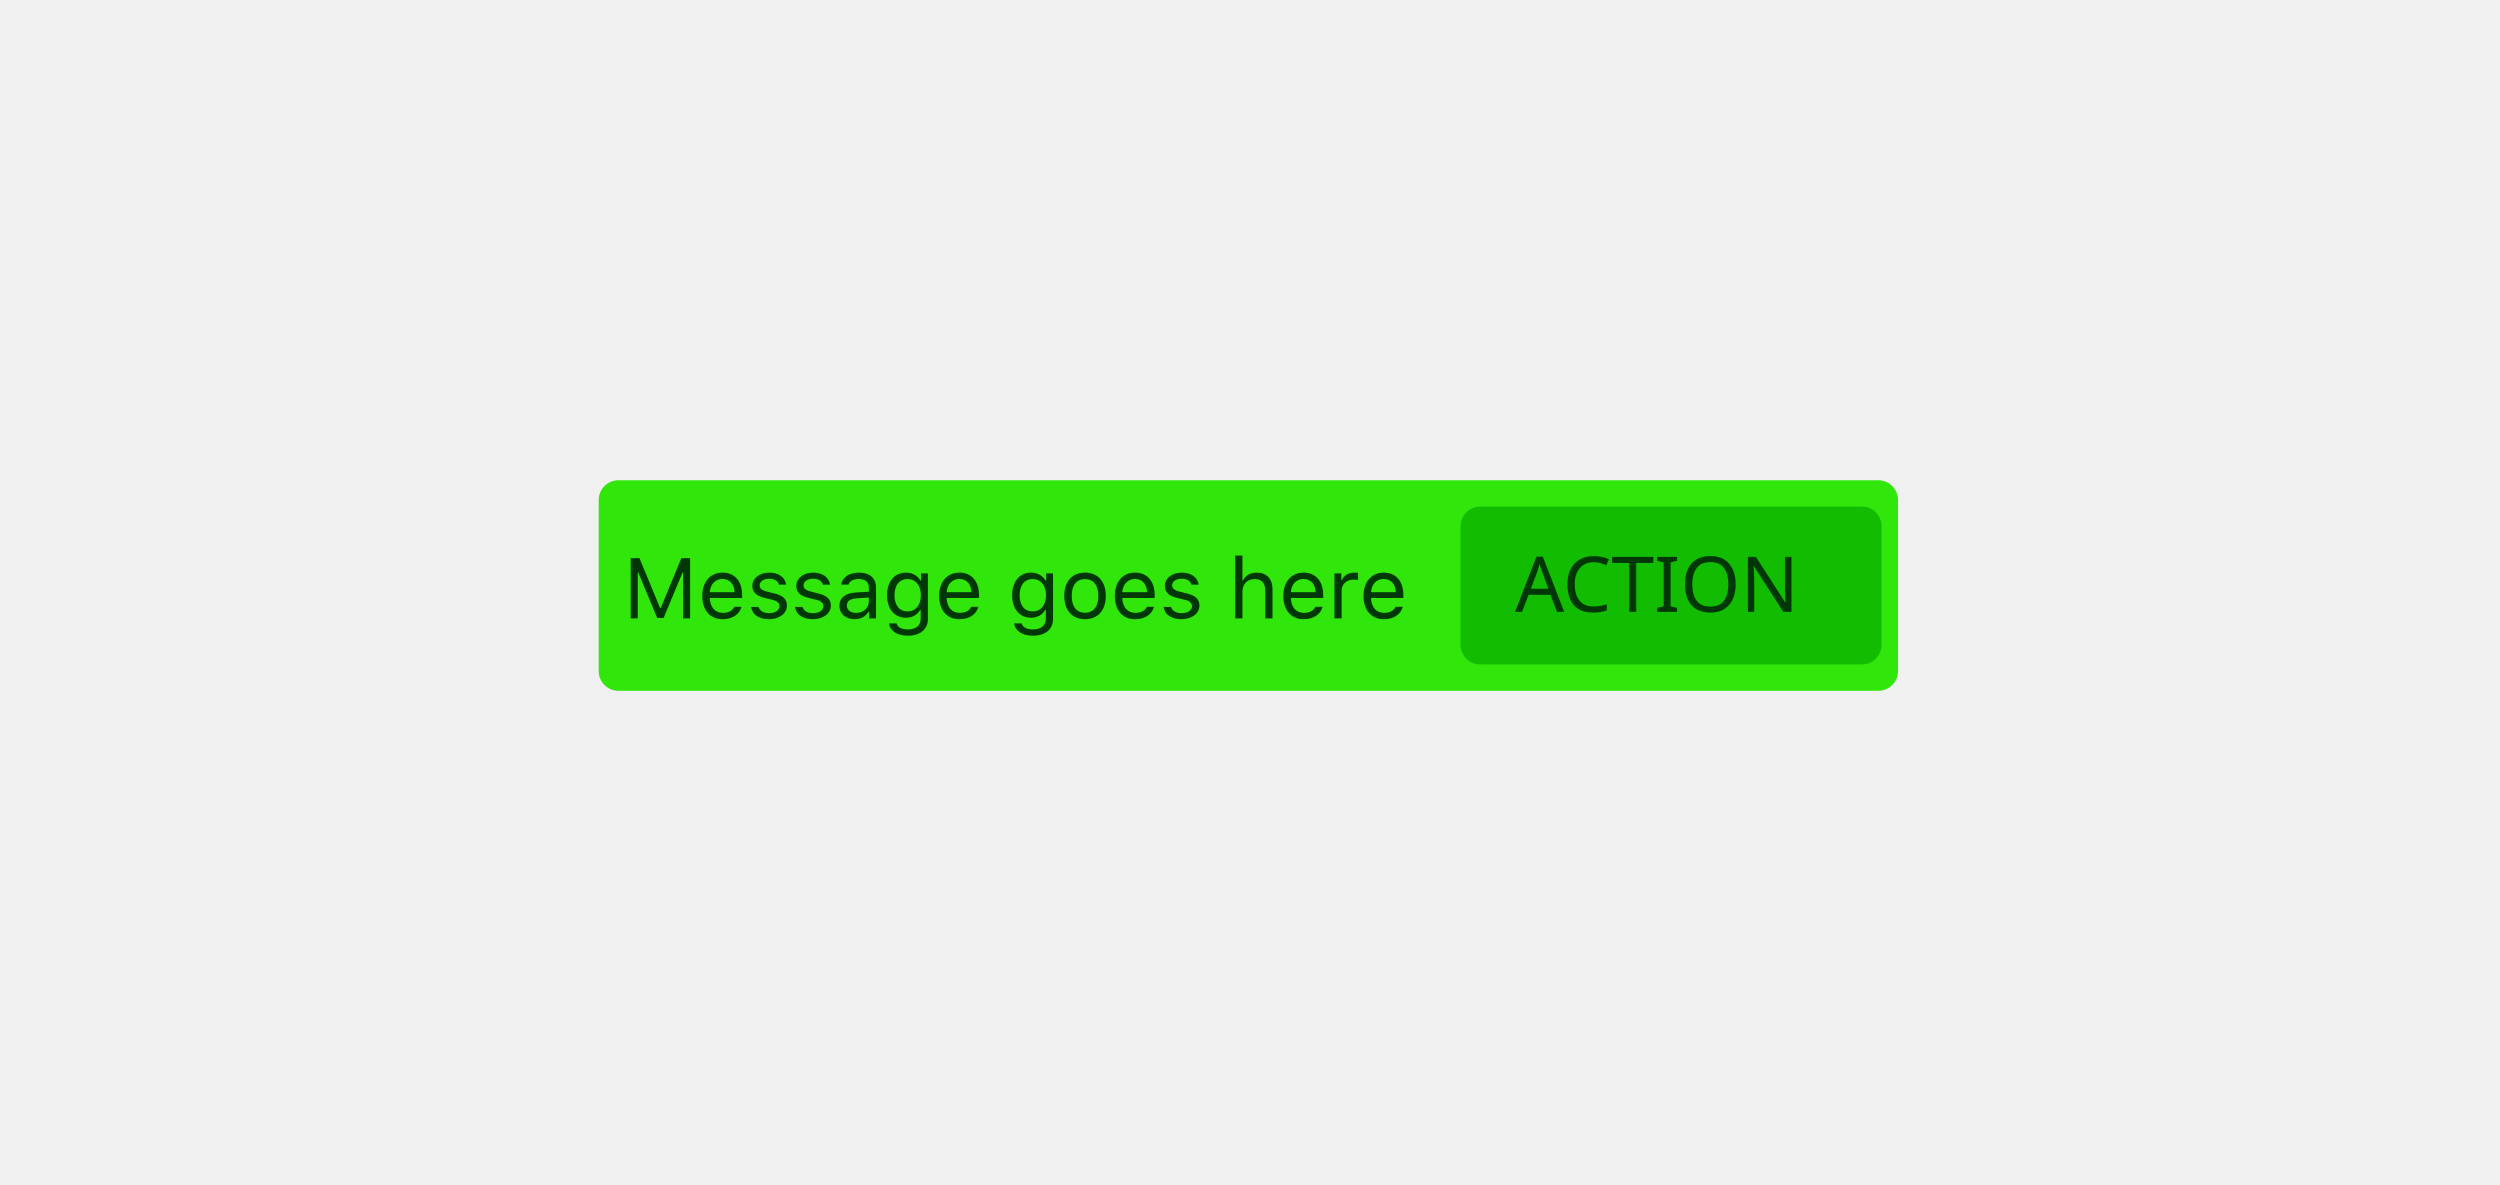
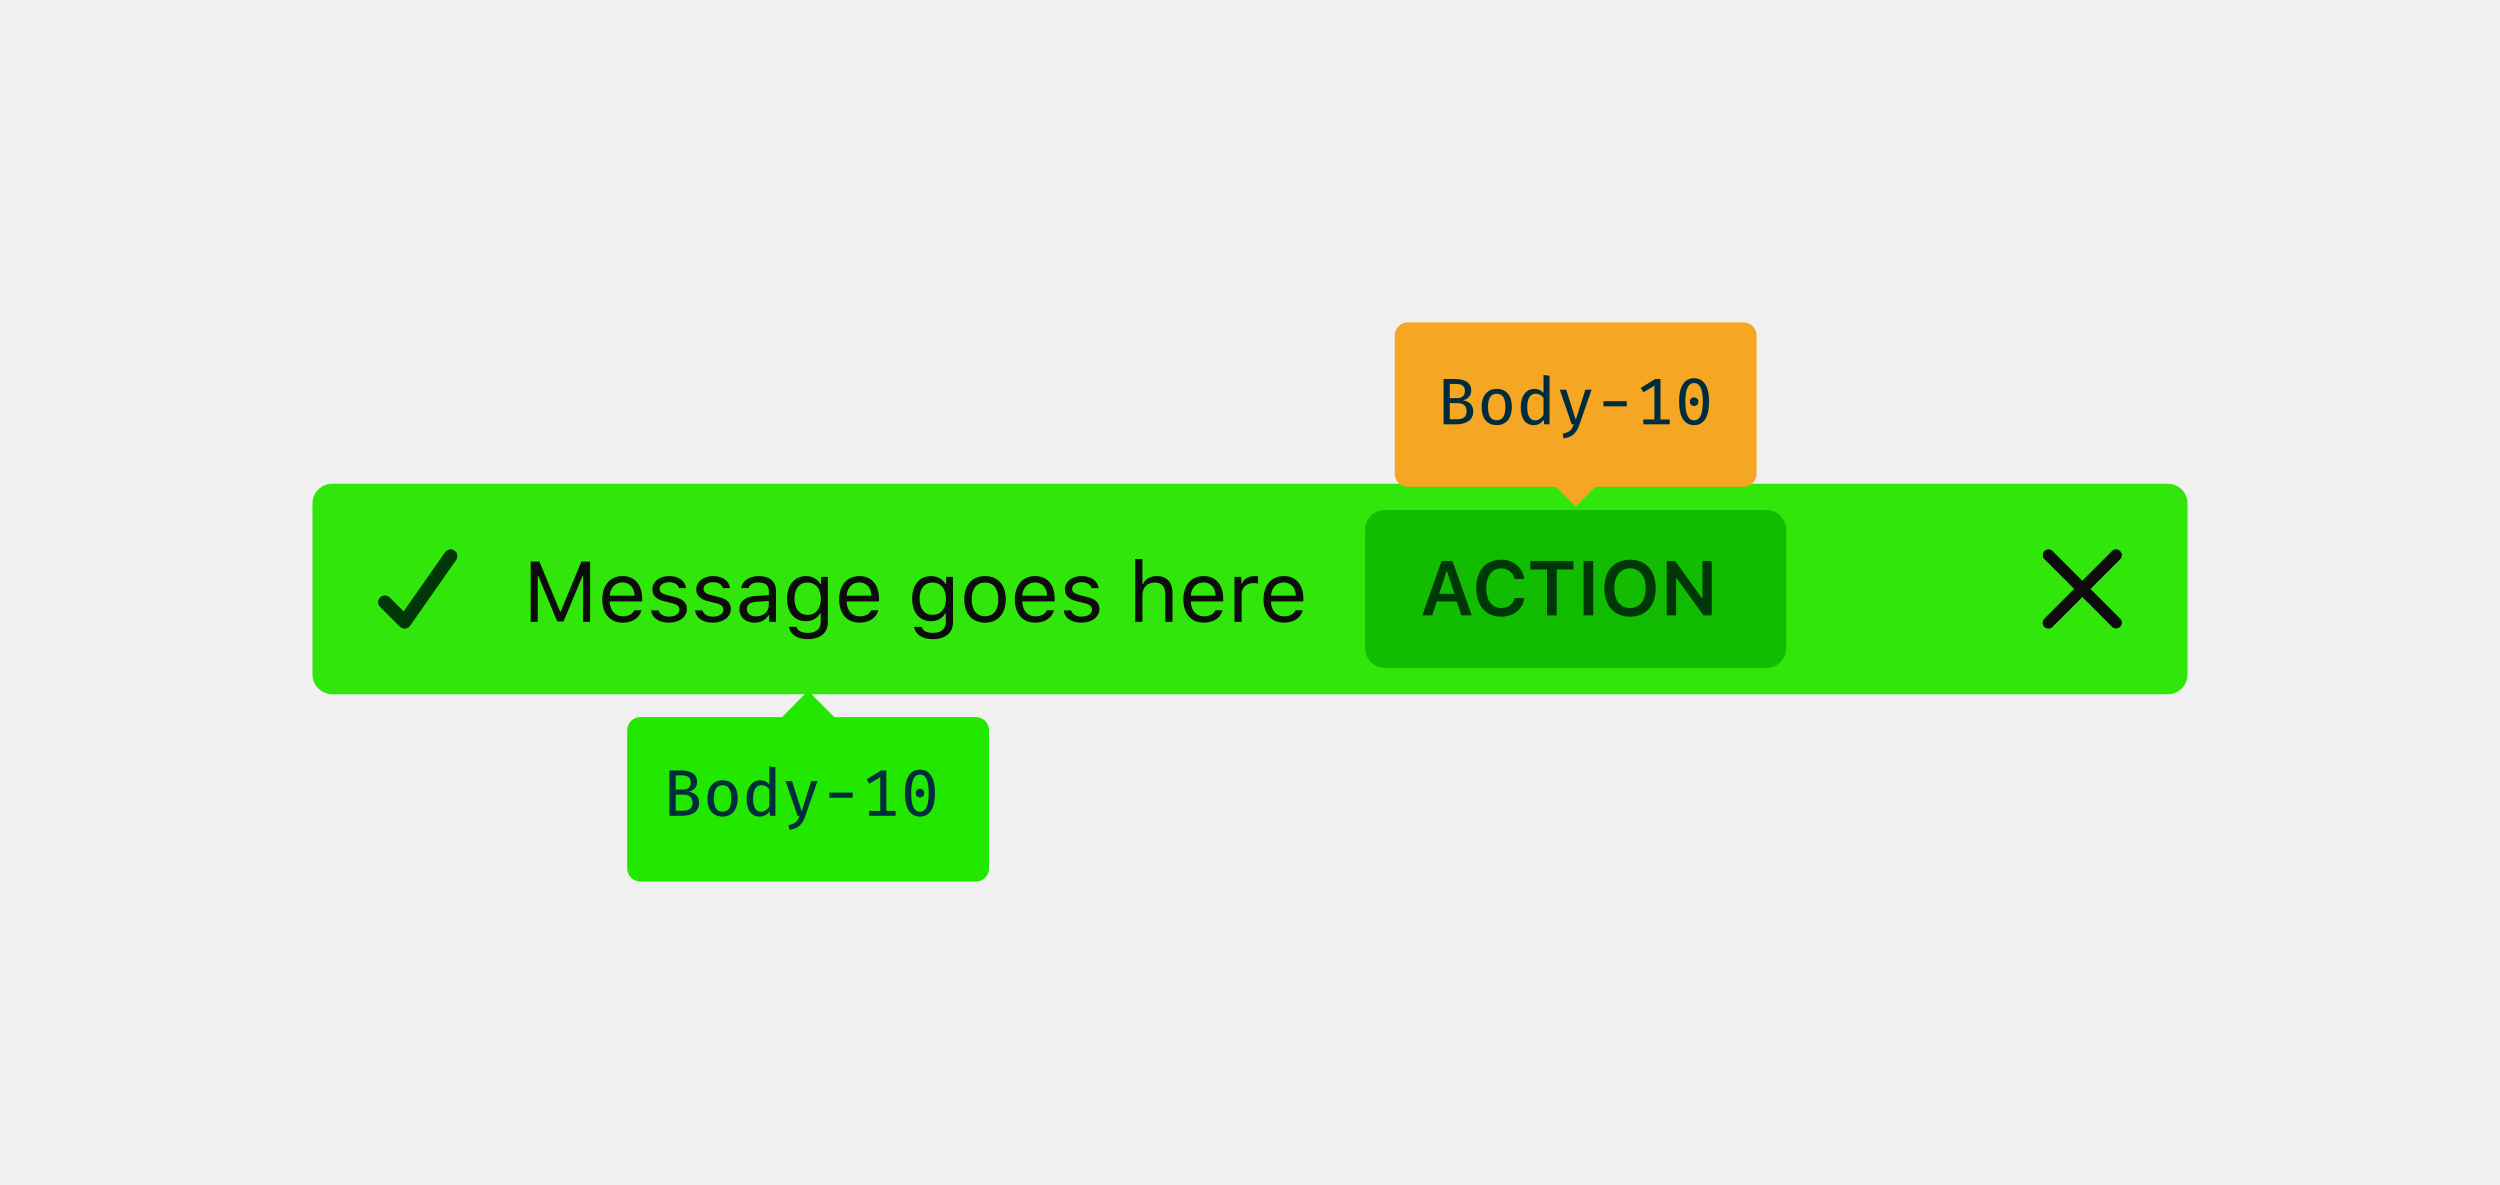
<svg xmlns="http://www.w3.org/2000/svg" xmlns:xlink="http://www.w3.org/1999/xlink" width="380" height="180" viewBox="0 0 380 180">
  <defs>
-     <rect id="t-succ-a" width="64" height="24" x="131" y="4" rx="3" />
+     <path id="t-succ-a" d="M7.223,5.989 L11.759,1.453 C12.084,1.116 12.08,0.582 11.749,0.251 C11.418,-0.08 10.884,-0.084 10.547,0.241 L6.011,4.777 L1.474,0.241 C1.137,-0.084 0.603,-0.08 0.272,0.251 C-0.058,0.582 -0.063,1.116 0.262,1.453 L4.799,5.989 L0.262,10.526 C0.039,10.742 -0.05,11.06 0.028,11.36 C0.106,11.66 0.34,11.894 0.64,11.972 C0.94,12.05 1.258,11.961 1.474,11.738 L6.011,7.201 L10.547,11.738 C10.884,12.063 11.418,12.058 11.749,11.728 C12.08,11.397 12.084,10.863 11.759,10.526 L7.223,5.989 Z" />
+     <path id="t-succ-c" d="M3.994,11.999 C3.728,11.999 3.473,11.893 3.286,11.706 L0.281,8.704 C-0.098,8.311 -0.093,7.687 0.293,7.301 C0.68,6.916 1.304,6.91 1.697,7.289 L3.858,9.447 L10.183,0.42 C10.502,-0.027 11.122,-0.134 11.572,0.181 C12.023,0.495 12.135,1.113 11.825,1.566 L4.814,11.572 C4.645,11.816 4.377,11.972 4.081,11.999 C4.052,12 4.023,12 3.994,11.999 Z" />
+     <rect id="t-succ-e" width="64" height="24" x="160" y="4.027" rx="3" />
  </defs>
  <g fill="none" fill-rule="evenodd">
-     <rect width="380" height="180" fill="none" />
-     <g transform="translate(91 73)">
-       <rect width="197.5" height="32" fill="#30E60B" rx="3" />
-       <path fill="#003706" d="M13.896,21 L13.896,11.84 L12.57,11.84 L9.434,19.419 L9.333,19.419 L6.197,11.84 L4.87,11.84 L4.87,21 L5.937,21 L5.937,14.005 L6.013,14.005 L8.901,20.937 L9.866,20.937 L12.754,14.005 L12.83,14.005 L12.83,21 L13.896,21 Z M18.822,15.001 C17.73,15.001 16.969,15.801 16.886,17.014 L20.657,17.014 C20.631,15.801 19.908,15.001 18.822,15.001 Z M20.625,19.229 L21.717,19.229 C21.387,20.403 20.333,21.121 18.835,21.121 C16.937,21.121 15.75,19.75 15.75,17.585 C15.75,15.433 16.956,14.037 18.835,14.037 C20.682,14.037 21.806,15.351 21.806,17.477 L21.806,17.896 L16.886,17.896 L16.886,17.947 C16.943,19.299 17.699,20.156 18.86,20.156 C19.743,20.156 20.339,19.832 20.625,19.229 Z M23.361,16.03 C23.361,17.02 23.945,17.572 25.227,17.883 L26.401,18.169 C27.131,18.347 27.487,18.664 27.487,19.134 C27.487,19.762 26.827,20.2 25.906,20.2 C25.03,20.2 24.484,19.832 24.3,19.254 L23.177,19.254 C23.297,20.391 24.345,21.121 25.868,21.121 C27.423,21.121 28.61,20.276 28.61,19.051 C28.61,18.067 27.988,17.509 26.7,17.198 L25.646,16.944 C24.84,16.747 24.459,16.455 24.459,15.985 C24.459,15.376 25.094,14.963 25.906,14.963 C26.731,14.963 27.265,15.325 27.411,15.871 L28.49,15.871 C28.344,14.748 27.347,14.037 25.913,14.037 C24.459,14.037 23.361,14.894 23.361,16.03 Z M30.039,16.03 C30.039,17.02 30.623,17.572 31.905,17.883 L33.079,18.169 C33.809,18.347 34.165,18.664 34.165,19.134 C34.165,19.762 33.504,20.2 32.584,20.2 C31.708,20.2 31.162,19.832 30.978,19.254 L29.854,19.254 C29.975,20.391 31.022,21.121 32.546,21.121 C34.101,21.121 35.288,20.276 35.288,19.051 C35.288,18.067 34.666,17.509 33.377,17.198 L32.324,16.944 C31.518,16.747 31.137,16.455 31.137,15.985 C31.137,15.376 31.771,14.963 32.584,14.963 C33.409,14.963 33.942,15.325 34.088,15.871 L35.167,15.871 C35.021,14.748 34.025,14.037 32.59,14.037 C31.137,14.037 30.039,14.894 30.039,16.03 Z M39.109,20.162 C40.233,20.162 41.064,19.426 41.064,18.448 L41.064,17.82 L39.224,17.94 C38.183,18.01 37.726,18.372 37.726,19.058 C37.726,19.756 38.316,20.162 39.109,20.162 Z M38.906,21.121 C37.58,21.121 36.596,20.333 36.596,19.083 C36.596,17.858 37.497,17.153 39.09,17.058 L41.064,16.938 L41.064,16.315 C41.064,15.471 40.538,15.008 39.516,15.008 C38.697,15.008 38.125,15.319 37.973,15.858 L36.869,15.858 C37.015,14.76 38.094,14.037 39.554,14.037 C41.223,14.037 42.156,14.894 42.156,16.315 L42.156,21 L41.115,21 L41.115,19.991 L41.014,19.991 C40.569,20.721 39.82,21.121 38.906,21.121 Z M46.942,19.934 C48.212,19.934 48.974,18.969 48.974,17.477 C48.974,15.985 48.206,15.021 46.942,15.021 C45.673,15.021 44.962,15.985 44.962,17.477 C44.962,18.969 45.673,19.934 46.942,19.934 Z M46.993,23.628 C45.343,23.628 44.289,22.885 44.124,21.755 L45.279,21.755 C45.4,22.314 46.009,22.676 46.993,22.676 C48.218,22.676 48.948,22.073 48.948,21.063 L48.948,19.718 L48.847,19.718 C48.415,20.473 47.641,20.898 46.701,20.898 C44.93,20.898 43.832,19.527 43.832,17.477 C43.832,15.427 44.943,14.037 46.701,14.037 C47.66,14.037 48.504,14.506 48.897,15.243 L48.999,15.243 L48.999,14.157 L50.04,14.157 L50.04,21.121 C50.04,22.65 48.859,23.628 46.993,23.628 Z M54.826,15.001 C53.734,15.001 52.973,15.801 52.89,17.014 L56.661,17.014 C56.635,15.801 55.912,15.001 54.826,15.001 Z M56.629,19.229 L57.721,19.229 C57.391,20.403 56.337,21.121 54.839,21.121 C52.941,21.121 51.754,19.75 51.754,17.585 C51.754,15.433 52.96,14.037 54.839,14.037 C56.686,14.037 57.81,15.351 57.81,17.477 L57.81,17.896 L52.89,17.896 L52.89,17.947 C52.947,19.299 53.703,20.156 54.864,20.156 C55.747,20.156 56.343,19.832 56.629,19.229 Z M65.96,19.934 C67.229,19.934 67.991,18.969 67.991,17.477 C67.991,15.985 67.223,15.021 65.96,15.021 C64.69,15.021 63.979,15.985 63.979,17.477 C63.979,18.969 64.69,19.934 65.96,19.934 Z M66.011,23.628 C64.36,23.628 63.307,22.885 63.142,21.755 L64.297,21.755 C64.417,22.314 65.027,22.676 66.011,22.676 C67.236,22.676 67.966,22.073 67.966,21.063 L67.966,19.718 L67.864,19.718 C67.433,20.473 66.658,20.898 65.719,20.898 C63.948,20.898 62.85,19.527 62.85,17.477 C62.85,15.427 63.96,14.037 65.719,14.037 C66.677,14.037 67.521,14.506 67.915,15.243 L68.017,15.243 L68.017,14.157 L69.058,14.157 L69.058,21.121 C69.058,22.65 67.877,23.628 66.011,23.628 Z M73.926,21.121 C71.978,21.121 70.771,19.775 70.771,17.579 C70.771,15.376 71.978,14.037 73.926,14.037 C75.875,14.037 77.081,15.376 77.081,17.579 C77.081,19.775 75.875,21.121 73.926,21.121 Z M73.926,20.137 C75.221,20.137 75.951,19.197 75.951,17.579 C75.951,15.954 75.221,15.021 73.926,15.021 C72.631,15.021 71.901,15.954 71.901,17.579 C71.901,19.197 72.631,20.137 73.926,20.137 Z M81.524,15.001 C80.433,15.001 79.671,15.801 79.588,17.014 L83.359,17.014 C83.333,15.801 82.61,15.001 81.524,15.001 Z M83.327,19.229 L84.419,19.229 C84.089,20.403 83.035,21.121 81.537,21.121 C79.639,21.121 78.452,19.75 78.452,17.585 C78.452,15.433 79.658,14.037 81.537,14.037 C83.384,14.037 84.508,15.351 84.508,17.477 L84.508,17.896 L79.588,17.896 L79.588,17.947 C79.646,19.299 80.401,20.156 81.562,20.156 C82.445,20.156 83.042,19.832 83.327,19.229 Z M86.063,16.03 C86.063,17.02 86.647,17.572 87.929,17.883 L89.104,18.169 C89.833,18.347 90.189,18.664 90.189,19.134 C90.189,19.762 89.529,20.2 88.608,20.2 C87.732,20.2 87.187,19.832 87.002,19.254 L85.879,19.254 C86,20.391 87.047,21.121 88.57,21.121 C90.125,21.121 91.312,20.276 91.312,19.051 C91.312,18.067 90.69,17.509 89.402,17.198 L88.348,16.944 C87.542,16.747 87.161,16.455 87.161,15.985 C87.161,15.376 87.796,14.963 88.608,14.963 C89.434,14.963 89.967,15.325 90.113,15.871 L91.192,15.871 C91.046,14.748 90.049,14.037 88.615,14.037 C87.161,14.037 86.063,14.894 86.063,16.03 Z M96.759,21 L97.851,21 L97.851,16.95 C97.851,15.795 98.523,15.021 99.749,15.021 C100.783,15.021 101.329,15.624 101.329,16.836 L101.329,21 L102.421,21 L102.421,16.569 C102.421,14.963 101.507,14.037 100.06,14.037 C99.012,14.037 98.295,14.481 97.952,15.236 L97.851,15.236 L97.851,11.44 L96.759,11.44 L96.759,21 Z M107.144,15.001 C106.052,15.001 105.29,15.801 105.208,17.014 L108.978,17.014 C108.953,15.801 108.229,15.001 107.144,15.001 Z M108.946,19.229 L110.038,19.229 C109.708,20.403 108.654,21.121 107.156,21.121 C105.258,21.121 104.071,19.75 104.071,17.585 C104.071,15.433 105.277,14.037 107.156,14.037 C109.003,14.037 110.127,15.351 110.127,17.477 L110.127,17.896 L105.208,17.896 L105.208,17.947 C105.265,19.299 106.02,20.156 107.182,20.156 C108.064,20.156 108.661,19.832 108.946,19.229 Z M111.841,21 L112.933,21 L112.933,16.76 C112.933,15.795 113.688,15.097 114.729,15.097 C114.945,15.097 115.338,15.135 115.427,15.16 L115.427,14.068 C115.288,14.049 115.059,14.037 114.881,14.037 C113.974,14.037 113.187,14.506 112.983,15.173 L112.882,15.173 L112.882,14.157 L111.841,14.157 L111.841,21 Z M119.331,15.001 C118.239,15.001 117.478,15.801 117.395,17.014 L121.166,17.014 C121.14,15.801 120.417,15.001 119.331,15.001 Z M121.134,19.229 L122.226,19.229 C121.896,20.403 120.842,21.121 119.344,21.121 C117.446,21.121 116.259,19.75 116.259,17.585 C116.259,15.433 117.465,14.037 119.344,14.037 C121.191,14.037 122.314,15.351 122.314,17.477 L122.314,17.896 L117.395,17.896 L117.395,17.947 C117.452,19.299 118.208,20.156 119.369,20.156 C120.251,20.156 120.848,19.832 121.134,19.229 Z" />
-       <mask id="t-succ-b" fill="#fff">
-         <use xlink:href="#t-succ-a" />
+     <g transform="translate(47.5 73.5)">
+       <rect width="285" height="32" y=".027" fill="#30E60B" rx="3" />
+       <g transform="translate(257 4.027)">
+         <rect width="24" height="24" />
+         <g transform="translate(6 6)">
+           <mask id="t-succ-b" fill="#fff">
+             <use xlink:href="#t-succ-a" />
+           </mask>
+           <use fill="#0C0C0D" fill-opacity=".8" fill-rule="nonzero" xlink:href="#t-succ-a" />
+           <g fill="#0C0C0D" mask="url(#t-succ-b)">
+             <rect width="200" height="200" transform="translate(-89 -91)" />
+           </g>
+         </g>
+       </g>
+       <g transform="translate(4 4.027)">
+         <rect width="24" height="24" />
+         <g transform="translate(6 6)">
+           <mask id="t-succ-d" fill="#fff">
+             <use xlink:href="#t-succ-c" />
+           </mask>
+           <use fill="#0C0C0D" fill-opacity=".8" fill-rule="nonzero" xlink:href="#t-succ-c" />
+           <g fill="#003706" mask="url(#t-succ-d)">
+             <rect width="200" height="200" transform="translate(-91 -92)" />
+           </g>
+         </g>
+       </g>
+       <path fill="#0C0C0D" d="M42.194,21.027 L42.194,11.867 L40.868,11.867 L37.732,19.446 L37.63,19.446 L34.495,11.867 L33.168,11.867 L33.168,21.027 L34.234,21.027 L34.234,14.032 L34.311,14.032 L37.199,20.963 L38.164,20.963 L41.052,14.032 L41.128,14.032 L41.128,21.027 L42.194,21.027 Z M47.12,15.028 C46.028,15.028 45.267,15.828 45.184,17.04 L48.955,17.04 C48.929,15.828 48.206,15.028 47.12,15.028 Z M48.923,19.256 L50.015,19.256 C49.685,20.43 48.631,21.147 47.133,21.147 C45.235,21.147 44.048,19.776 44.048,17.612 C44.048,15.46 45.254,14.063 47.133,14.063 C48.98,14.063 50.104,15.377 50.104,17.504 L50.104,17.923 L45.184,17.923 L45.184,17.973 C45.241,19.325 45.997,20.182 47.158,20.182 C48.041,20.182 48.637,19.859 48.923,19.256 Z M51.659,16.056 C51.659,17.047 52.243,17.599 53.525,17.91 L54.699,18.196 C55.429,18.373 55.785,18.691 55.785,19.16 C55.785,19.789 55.125,20.227 54.204,20.227 C53.328,20.227 52.782,19.859 52.598,19.281 L51.475,19.281 C51.595,20.417 52.643,21.147 54.166,21.147 C55.721,21.147 56.908,20.303 56.908,19.078 C56.908,18.094 56.286,17.535 54.998,17.224 L53.944,16.971 C53.138,16.774 52.757,16.482 52.757,16.012 C52.757,15.403 53.392,14.99 54.204,14.99 C55.029,14.99 55.562,15.352 55.708,15.898 L56.788,15.898 C56.642,14.774 55.645,14.063 54.21,14.063 C52.757,14.063 51.659,14.92 51.659,16.056 Z M58.336,16.056 C58.336,17.047 58.92,17.599 60.203,17.91 L61.377,18.196 C62.107,18.373 62.462,18.691 62.462,19.16 C62.462,19.789 61.802,20.227 60.882,20.227 C60.006,20.227 59.46,19.859 59.276,19.281 L58.152,19.281 C58.273,20.417 59.32,21.147 60.844,21.147 C62.399,21.147 63.586,20.303 63.586,19.078 C63.586,18.094 62.964,17.535 61.675,17.224 L60.622,16.971 C59.815,16.774 59.435,16.482 59.435,16.012 C59.435,15.403 60.069,14.99 60.882,14.99 C61.707,14.99 62.24,15.352 62.386,15.898 L63.465,15.898 C63.319,14.774 62.323,14.063 60.888,14.063 C59.435,14.063 58.336,14.92 58.336,16.056 Z M67.407,20.189 C68.531,20.189 69.362,19.452 69.362,18.475 L69.362,17.846 L67.521,17.967 C66.48,18.037 66.023,18.399 66.023,19.084 C66.023,19.783 66.614,20.189 67.407,20.189 Z M67.204,21.147 C65.877,21.147 64.894,20.36 64.894,19.11 C64.894,17.885 65.795,17.18 67.388,17.085 L69.362,16.964 L69.362,16.342 C69.362,15.498 68.835,15.034 67.813,15.034 C66.995,15.034 66.423,15.346 66.271,15.885 L65.167,15.885 C65.312,14.787 66.392,14.063 67.852,14.063 C69.521,14.063 70.454,14.92 70.454,16.342 L70.454,21.027 L69.413,21.027 L69.413,20.017 L69.312,20.017 C68.867,20.747 68.118,21.147 67.204,21.147 Z M75.24,19.96 C76.51,19.96 77.271,18.995 77.271,17.504 C77.271,16.012 76.503,15.047 75.24,15.047 C73.971,15.047 73.26,16.012 73.26,17.504 C73.26,18.995 73.971,19.96 75.24,19.96 Z M75.291,23.655 C73.641,23.655 72.587,22.912 72.422,21.782 L73.577,21.782 C73.698,22.341 74.307,22.702 75.291,22.702 C76.516,22.702 77.246,22.099 77.246,21.09 L77.246,19.744 L77.145,19.744 C76.713,20.5 75.938,20.925 74.999,20.925 C73.228,20.925 72.13,19.554 72.13,17.504 C72.13,15.453 73.241,14.063 74.999,14.063 C75.958,14.063 76.802,14.533 77.195,15.269 L77.297,15.269 L77.297,14.184 L78.338,14.184 L78.338,21.147 C78.338,22.677 77.157,23.655 75.291,23.655 Z M83.124,15.028 C82.032,15.028 81.271,15.828 81.188,17.04 L84.958,17.04 C84.933,15.828 84.209,15.028 83.124,15.028 Z M84.927,19.256 L86.019,19.256 C85.688,20.43 84.635,21.147 83.137,21.147 C81.239,21.147 80.052,19.776 80.052,17.612 C80.052,15.46 81.258,14.063 83.137,14.063 C84.984,14.063 86.107,15.377 86.107,17.504 L86.107,17.923 L81.188,17.923 L81.188,17.973 C81.245,19.325 82,20.182 83.162,20.182 C84.044,20.182 84.641,19.859 84.927,19.256 Z M94.258,19.96 C95.527,19.96 96.289,18.995 96.289,17.504 C96.289,16.012 95.521,15.047 94.258,15.047 C92.988,15.047 92.277,16.012 92.277,17.504 C92.277,18.995 92.988,19.96 94.258,19.96 Z M94.309,23.655 C92.658,23.655 91.604,22.912 91.439,21.782 L92.595,21.782 C92.715,22.341 93.325,22.702 94.309,22.702 C95.534,22.702 96.264,22.099 96.264,21.09 L96.264,19.744 L96.162,19.744 C95.73,20.5 94.956,20.925 94.017,20.925 C92.246,20.925 91.147,19.554 91.147,17.504 C91.147,15.453 92.258,14.063 94.017,14.063 C94.975,14.063 95.819,14.533 96.213,15.269 L96.314,15.269 L96.314,14.184 L97.355,14.184 L97.355,21.147 C97.355,22.677 96.175,23.655 94.309,23.655 Z M102.224,21.147 C100.275,21.147 99.069,19.802 99.069,17.605 C99.069,15.403 100.275,14.063 102.224,14.063 C104.173,14.063 105.379,15.403 105.379,17.605 C105.379,19.802 104.173,21.147 102.224,21.147 Z M102.224,20.163 C103.519,20.163 104.249,19.224 104.249,17.605 C104.249,15.98 103.519,15.047 102.224,15.047 C100.929,15.047 100.199,15.98 100.199,17.605 C100.199,19.224 100.929,20.163 102.224,20.163 Z M109.822,15.028 C108.73,15.028 107.969,15.828 107.886,17.04 L111.657,17.04 C111.631,15.828 110.908,15.028 109.822,15.028 Z M111.625,19.256 L112.717,19.256 C112.387,20.43 111.333,21.147 109.835,21.147 C107.937,21.147 106.75,19.776 106.75,17.612 C106.75,15.46 107.956,14.063 109.835,14.063 C111.682,14.063 112.806,15.377 112.806,17.504 L112.806,17.923 L107.886,17.923 L107.886,17.973 C107.943,19.325 108.699,20.182 109.86,20.182 C110.743,20.182 111.339,19.859 111.625,19.256 Z M114.361,16.056 C114.361,17.047 114.945,17.599 116.227,17.91 L117.401,18.196 C118.131,18.373 118.487,18.691 118.487,19.16 C118.487,19.789 117.827,20.227 116.906,20.227 C116.03,20.227 115.484,19.859 115.3,19.281 L114.177,19.281 C114.297,20.417 115.345,21.147 116.868,21.147 C118.423,21.147 119.61,20.303 119.61,19.078 C119.61,18.094 118.988,17.535 117.7,17.224 L116.646,16.971 C115.84,16.774 115.459,16.482 115.459,16.012 C115.459,15.403 116.094,14.99 116.906,14.99 C117.731,14.99 118.265,15.352 118.411,15.898 L119.49,15.898 C119.344,14.774 118.347,14.063 116.913,14.063 C115.459,14.063 114.361,14.92 114.361,16.056 Z M125.057,21.027 L126.148,21.027 L126.148,16.977 C126.148,15.822 126.821,15.047 128.046,15.047 C129.081,15.047 129.627,15.65 129.627,16.863 L129.627,21.027 L130.719,21.027 L130.719,16.596 C130.719,14.99 129.805,14.063 128.357,14.063 C127.31,14.063 126.593,14.508 126.25,15.263 L126.148,15.263 L126.148,11.467 L125.057,11.467 L125.057,21.027 Z M135.441,15.028 C134.35,15.028 133.588,15.828 133.505,17.04 L137.276,17.04 C137.25,15.828 136.527,15.028 135.441,15.028 Z M137.244,19.256 L138.336,19.256 C138.006,20.43 136.952,21.147 135.454,21.147 C133.556,21.147 132.369,19.776 132.369,17.612 C132.369,15.46 133.575,14.063 135.454,14.063 C137.301,14.063 138.425,15.377 138.425,17.504 L138.425,17.923 L133.505,17.923 L133.505,17.973 C133.562,19.325 134.318,20.182 135.479,20.182 C136.362,20.182 136.958,19.859 137.244,19.256 Z M140.139,21.027 L141.23,21.027 L141.23,16.786 C141.23,15.822 141.986,15.123 143.027,15.123 C143.243,15.123 143.636,15.161 143.725,15.187 L143.725,14.095 C143.585,14.076 143.357,14.063 143.179,14.063 C142.271,14.063 141.484,14.533 141.281,15.2 L141.18,15.2 L141.18,14.184 L140.139,14.184 L140.139,21.027 Z M147.629,15.028 C146.537,15.028 145.775,15.828 145.693,17.04 L149.463,17.04 C149.438,15.828 148.714,15.028 147.629,15.028 Z M149.432,19.256 L150.523,19.256 C150.193,20.43 149.14,21.147 147.642,21.147 C145.744,21.147 144.557,19.776 144.557,17.612 C144.557,15.46 145.763,14.063 147.642,14.063 C149.489,14.063 150.612,15.377 150.612,17.504 L150.612,17.923 L145.693,17.923 L145.693,17.973 C145.75,19.325 146.505,20.182 147.667,20.182 C148.549,20.182 149.146,19.859 149.432,19.256 Z" />
+       <mask id="t-succ-f" fill="#fff">
+         <use xlink:href="#t-succ-e" />
      </mask>
-       <use fill="#12BC00" xlink:href="#t-succ-a" />
-       <text fill="#003706" font-family="SFUIText-Semibold, SF UI Text" font-size="11.7" font-weight="500" mask="url(#t-succ-b)">
-         <tspan x="139.291" y="20">ACTION</tspan>
-       </text>
+       <use fill="#12BC00" xlink:href="#t-succ-e" />
+       <path fill="#003706" d="M174.627,20.027 L173.93,17.919 L170.896,17.919 L170.188,20.027 L168.697,20.027 L171.622,11.783 L173.279,11.783 L176.209,20.027 L174.627,20.027 Z M172.37,13.354 L171.239,16.753 L173.587,16.753 L172.467,13.354 L172.37,13.354 Z M180.683,20.232 C182.585,20.232 183.979,19.095 184.173,17.41 L182.722,17.41 C182.522,18.336 181.728,18.918 180.683,18.918 C179.277,18.918 178.403,17.764 178.403,15.902 C178.403,14.045 179.277,12.891 180.677,12.891 C181.717,12.891 182.511,13.531 182.716,14.519 L184.167,14.519 C183.996,12.8 182.551,11.577 180.677,11.577 C178.34,11.577 176.895,13.228 176.895,15.908 C176.895,18.576 178.346,20.232 180.683,20.232 Z M189.12,20.027 L189.12,13.057 L191.663,13.057 L191.663,11.783 L185.11,11.783 L185.11,13.057 L187.647,13.057 L187.647,20.027 L189.12,20.027 Z M194.679,20.027 L194.679,11.783 L193.205,11.783 L193.205,20.027 L194.679,20.027 Z M200.272,11.577 C202.666,11.577 204.162,13.24 204.162,15.902 C204.162,18.558 202.677,20.232 200.272,20.232 C197.85,20.232 196.364,18.564 196.364,15.902 C196.364,13.24 197.878,11.577 200.272,11.577 Z M200.272,12.886 C198.804,12.886 197.873,14.057 197.873,15.902 C197.873,17.742 198.781,18.924 200.272,18.924 C201.74,18.924 202.654,17.742 202.654,15.902 C202.654,14.057 201.735,12.886 200.272,12.886 Z M207.27,20.027 L207.27,14.417 L207.367,14.417 L211.412,20.027 L212.686,20.027 L212.686,11.783 L211.269,11.783 L211.269,17.387 L211.172,17.387 L207.127,11.783 L205.848,11.783 L205.848,20.027 L207.27,20.027 Z" mask="url(#t-succ-f)" />
+     </g>
+     <g transform="translate(95 49)">
+       <path fill="#22E800" d="M31.805,60 L27.834,56 L23.863,60 L2.334,60 L2.334,60 C1.229,60 0.334,60.895 0.334,62 L0.334,83 C0.334,84.105 1.229,85 2.334,85 L2.334,85 L53.334,85 C54.439,85 55.334,84.105 55.334,83 L55.334,62 C55.334,60.895 54.439,60 53.334,60 L31.805,60 Z" />
+       <path fill="#002D3E" d="M10.264,73.05 C10.264,72.04 9.614,71.78 8.824,71.78 L7.704,71.78 L7.704,74.23 L8.784,74.23 C9.454,74.23 10.264,74.04 10.264,73.05 Z M9.994,69.91 C9.994,69.15 9.494,68.86 8.674,68.86 L7.704,68.86 L7.704,71.02 L8.754,71.02 C9.554,71.02 9.994,70.69 9.994,69.91 Z M11.264,73.03 C11.264,74.54 9.944,75 8.654,75 L6.754,75 L6.754,68.11 L8.504,68.11 C9.734,68.11 10.964,68.5 10.964,69.85 C10.964,70.73 10.344,71.19 9.764,71.32 L9.764,71.36 C10.454,71.49 11.264,71.89 11.264,73.03 Z M16.154,72.36 C16.154,70.99 15.714,70.35 14.844,70.35 C13.964,70.35 13.514,70.99 13.514,72.37 C13.514,73.74 13.954,74.38 14.834,74.38 C15.714,74.38 16.154,73.74 16.154,72.36 Z M12.534,72.37 C12.534,70.74 13.344,69.61 14.844,69.61 C16.344,69.61 17.134,70.69 17.134,72.36 C17.134,73.99 16.324,75.12 14.834,75.12 C13.334,75.12 12.534,74.04 12.534,72.37 Z M20.794,70.34 C19.954,70.34 19.474,71 19.474,72.37 C19.474,73.73 19.904,74.39 20.694,74.39 C21.254,74.39 21.664,74.01 21.944,73.58 L21.944,70.99 C21.664,70.58 21.264,70.34 20.794,70.34 Z M20.554,69.61 C21.144,69.61 21.594,69.82 21.944,70.22 L21.944,67.5 L22.864,67.61 L22.864,75 L22.054,75 L21.974,74.32 C21.594,74.86 21.074,75.12 20.484,75.12 C19.114,75.12 18.484,74.01 18.484,72.37 C18.484,70.78 19.254,69.61 20.554,69.61 Z M29.254,69.73 L28.304,69.73 L26.874,74.26 L26.834,74.26 L25.394,69.73 L24.414,69.73 L26.234,75 L26.544,75 C26.264,75.8 25.944,76.23 24.864,76.41 L24.994,77.13 C26.414,76.99 27.034,76.14 27.414,75.03 L29.254,69.73 Z M34.604,72.26 L34.604,71.48 L31.064,71.48 L31.064,72.26 L34.604,72.26 Z M38.804,74.26 L37.114,74.26 L37.114,75 L41.134,75 L41.134,74.26 L39.724,74.26 L39.724,68.11 L38.914,68.11 L36.714,69.48 L37.154,70.12 L38.804,69.12 L38.804,74.26 Z M44.834,74.39 C45.674,74.39 46.164,73.57 46.164,71.55 C46.164,69.54 45.674,68.72 44.834,68.72 C44.004,68.72 43.504,69.54 43.504,71.55 C43.504,73.57 44.004,74.39 44.834,74.39 Z M44.834,75.12 C43.334,75.12 42.554,73.84 42.554,71.55 C42.554,69.27 43.334,67.99 44.834,67.99 C46.334,67.99 47.114,69.27 47.114,71.55 C47.114,73.84 46.334,75.12 44.834,75.12 Z M44.184,71.55 C44.184,71.19 44.464,70.9 44.834,70.9 C45.214,70.9 45.494,71.19 45.494,71.55 C45.494,71.92 45.214,72.21 44.834,72.21 C44.464,72.21 44.184,71.92 44.184,71.55 Z" />
+       <g transform="translate(117)">
+         <path fill="#F5A623" d="M30.5,25 L27.5,28 L24.5,25 L2,25 C0.895,25 -8.67738547e-17,24.105 -2.22044605e-16,23 L0,2 L-2.22044605e-16,2 C-3.57315355e-16,0.895 0.895,-1.91384796e-17 2,-2.22044605e-16 L2,0 L53,0 L53,-2.22044605e-16 C54.105,-4.2495073e-16 55,0.895 55,2 L55,23 C55,24.105 54.105,25 53,25 L30.5,25 Z" />
+         <path fill="#002D3E" d="M10.93,13.55 C10.93,12.54 10.28,12.28 9.49,12.28 L8.37,12.28 L8.37,14.73 L9.45,14.73 C10.12,14.73 10.93,14.54 10.93,13.55 Z M10.66,10.41 C10.66,9.65 10.16,9.36 9.34,9.36 L8.37,9.36 L8.37,11.52 L9.42,11.52 C10.22,11.52 10.66,11.19 10.66,10.41 Z M11.93,13.53 C11.93,15.04 10.61,15.5 9.32,15.5 L7.42,15.5 L7.42,8.61 L9.17,8.61 C10.4,8.61 11.63,9 11.63,10.35 C11.63,11.23 11.01,11.69 10.43,11.82 L10.43,11.86 C11.12,11.99 11.93,12.39 11.93,13.53 Z M16.82,12.86 C16.82,11.49 16.38,10.85 15.51,10.85 C14.63,10.85 14.18,11.49 14.18,12.87 C14.18,14.24 14.62,14.88 15.5,14.88 C16.38,14.88 16.82,14.24 16.82,12.86 Z M13.2,12.87 C13.2,11.24 14.01,10.11 15.51,10.11 C17.01,10.11 17.8,11.19 17.8,12.86 C17.8,14.49 16.99,15.62 15.5,15.62 C14,15.62 13.2,14.54 13.2,12.87 Z M21.46,10.84 C20.62,10.84 20.14,11.5 20.14,12.87 C20.14,14.23 20.57,14.89 21.36,14.89 C21.92,14.89 22.33,14.51 22.61,14.08 L22.61,11.49 C22.33,11.08 21.93,10.84 21.46,10.84 Z M21.22,10.11 C21.81,10.11 22.26,10.32 22.61,10.72 L22.61,8 L23.53,8.11 L23.53,15.5 L22.72,15.5 L22.64,14.82 C22.26,15.36 21.74,15.62 21.15,15.62 C19.78,15.62 19.15,14.51 19.15,12.87 C19.15,11.28 19.92,10.11 21.22,10.11 Z M29.92,10.23 L28.97,10.23 L27.54,14.76 L27.5,14.76 L26.06,10.23 L25.08,10.23 L26.9,15.5 L27.21,15.5 C26.93,16.3 26.61,16.73 25.53,16.91 L25.66,17.63 C27.08,17.49 27.7,16.64 28.08,15.53 L29.92,10.23 Z M35.27,12.76 L35.27,11.98 L31.73,11.98 L31.73,12.76 L35.27,12.76 Z M39.47,14.76 L37.78,14.76 L37.78,15.5 L41.8,15.5 L41.8,14.76 L40.39,14.76 L40.39,8.61 L39.58,8.61 L37.38,9.98 L37.82,10.62 L39.47,9.62 L39.47,14.76 Z M45.5,14.89 C46.34,14.89 46.83,14.07 46.83,12.05 C46.83,10.04 46.34,9.22 45.5,9.22 C44.67,9.22 44.17,10.04 44.17,12.05 C44.17,14.07 44.67,14.89 45.5,14.89 Z M45.5,15.62 C44,15.62 43.22,14.34 43.22,12.05 C43.22,9.77 44,8.49 45.5,8.49 C47,8.49 47.78,9.77 47.78,12.05 C47.78,14.34 47,15.62 45.5,15.62 Z M44.85,12.05 C44.85,11.69 45.13,11.4 45.5,11.4 C45.88,11.4 46.16,11.69 46.16,12.05 C46.16,12.42 45.88,12.71 45.5,12.71 C45.13,12.71 44.85,12.42 44.85,12.05 Z" />
+       </g>
    </g>
  </g>
</svg>
